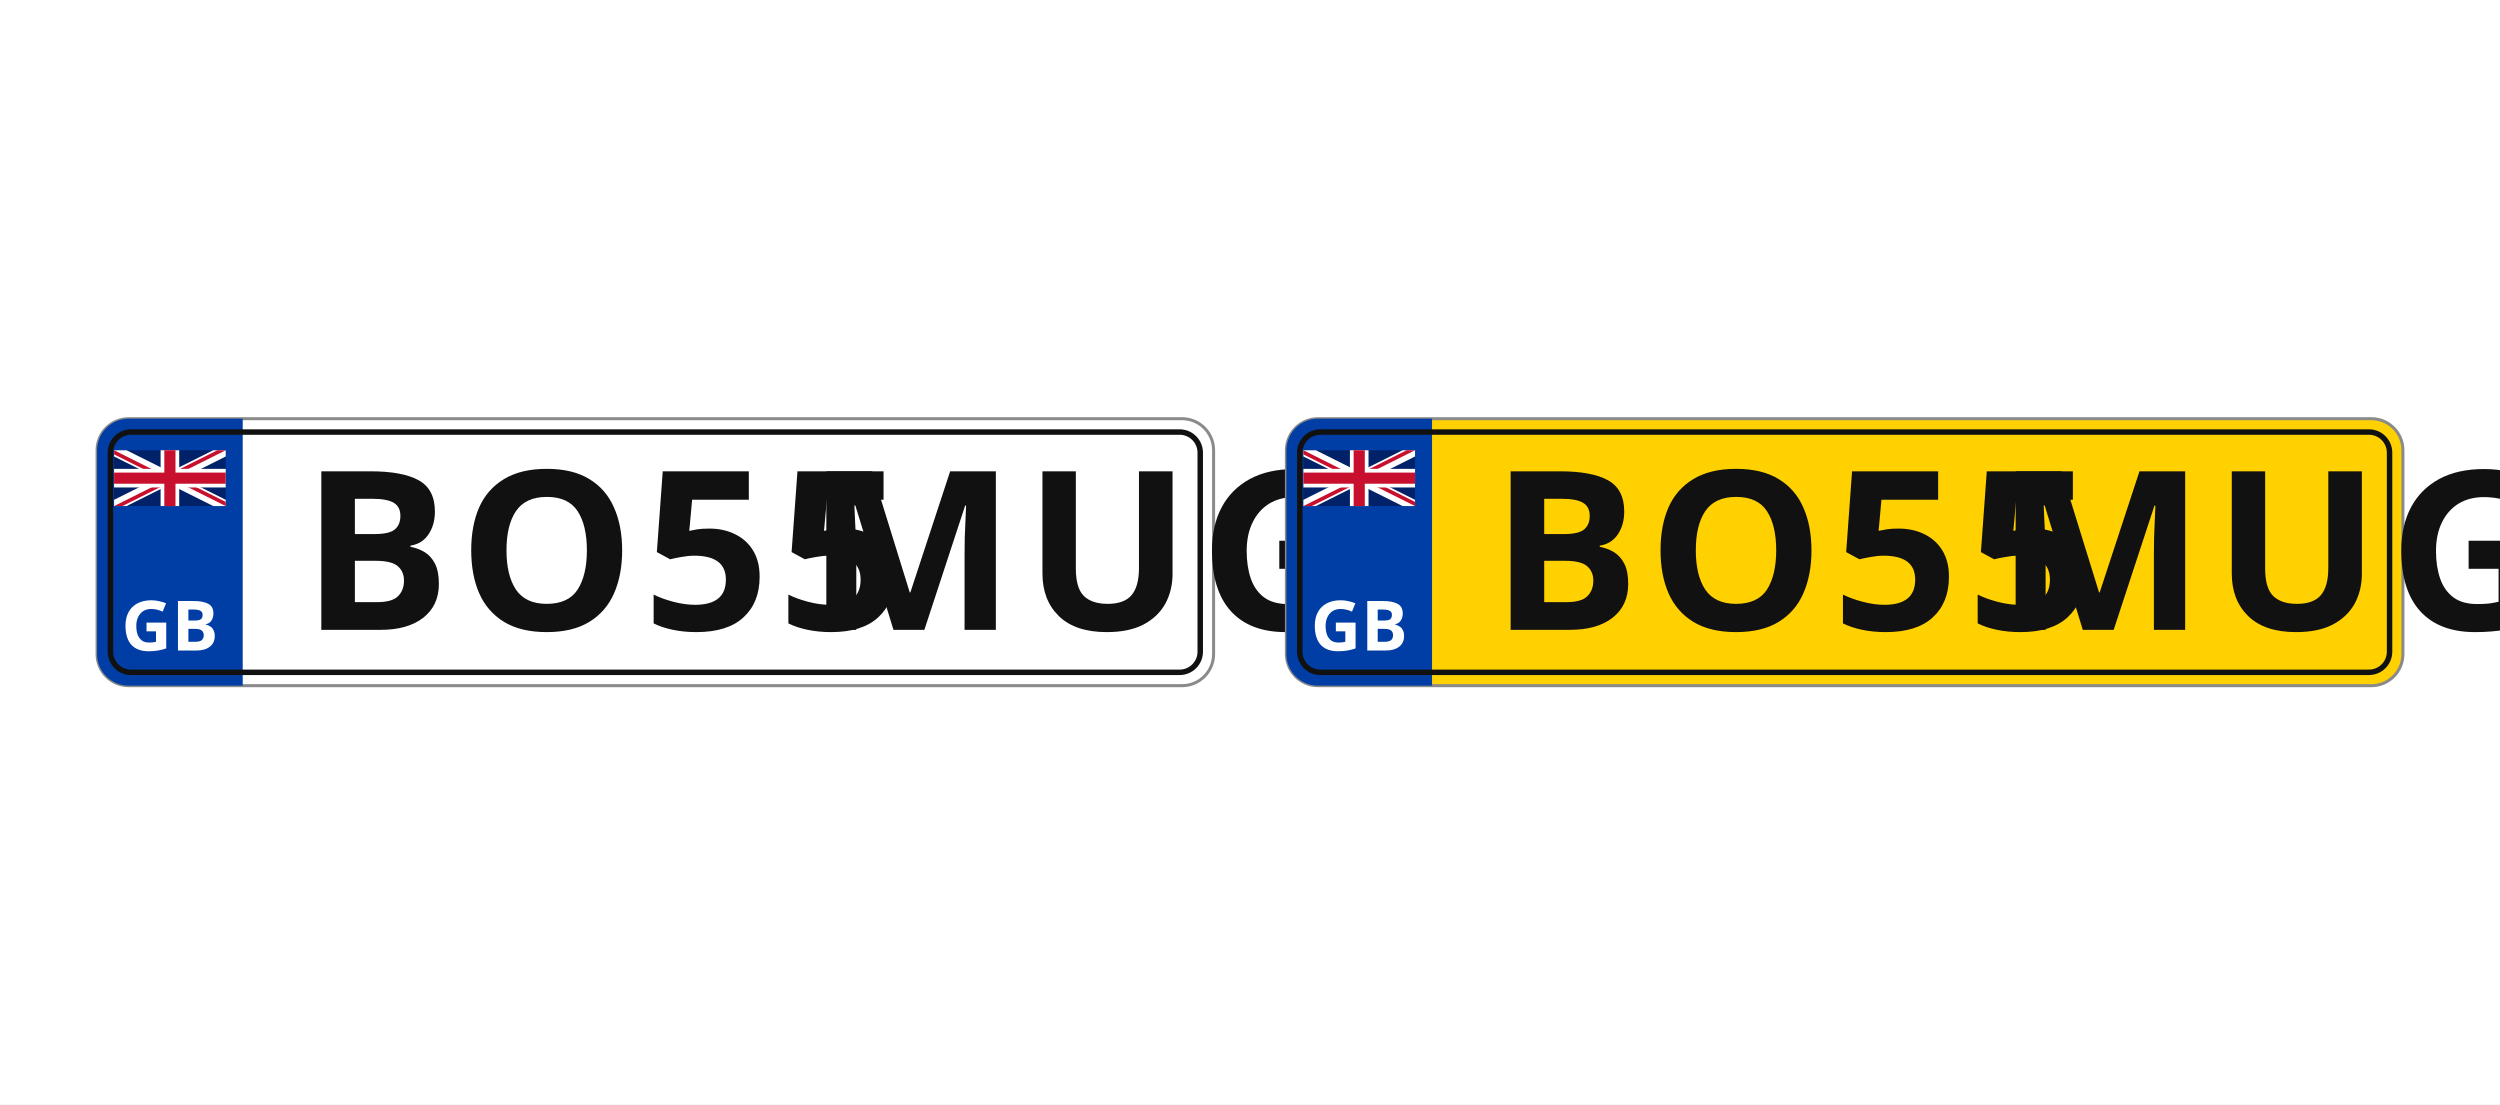
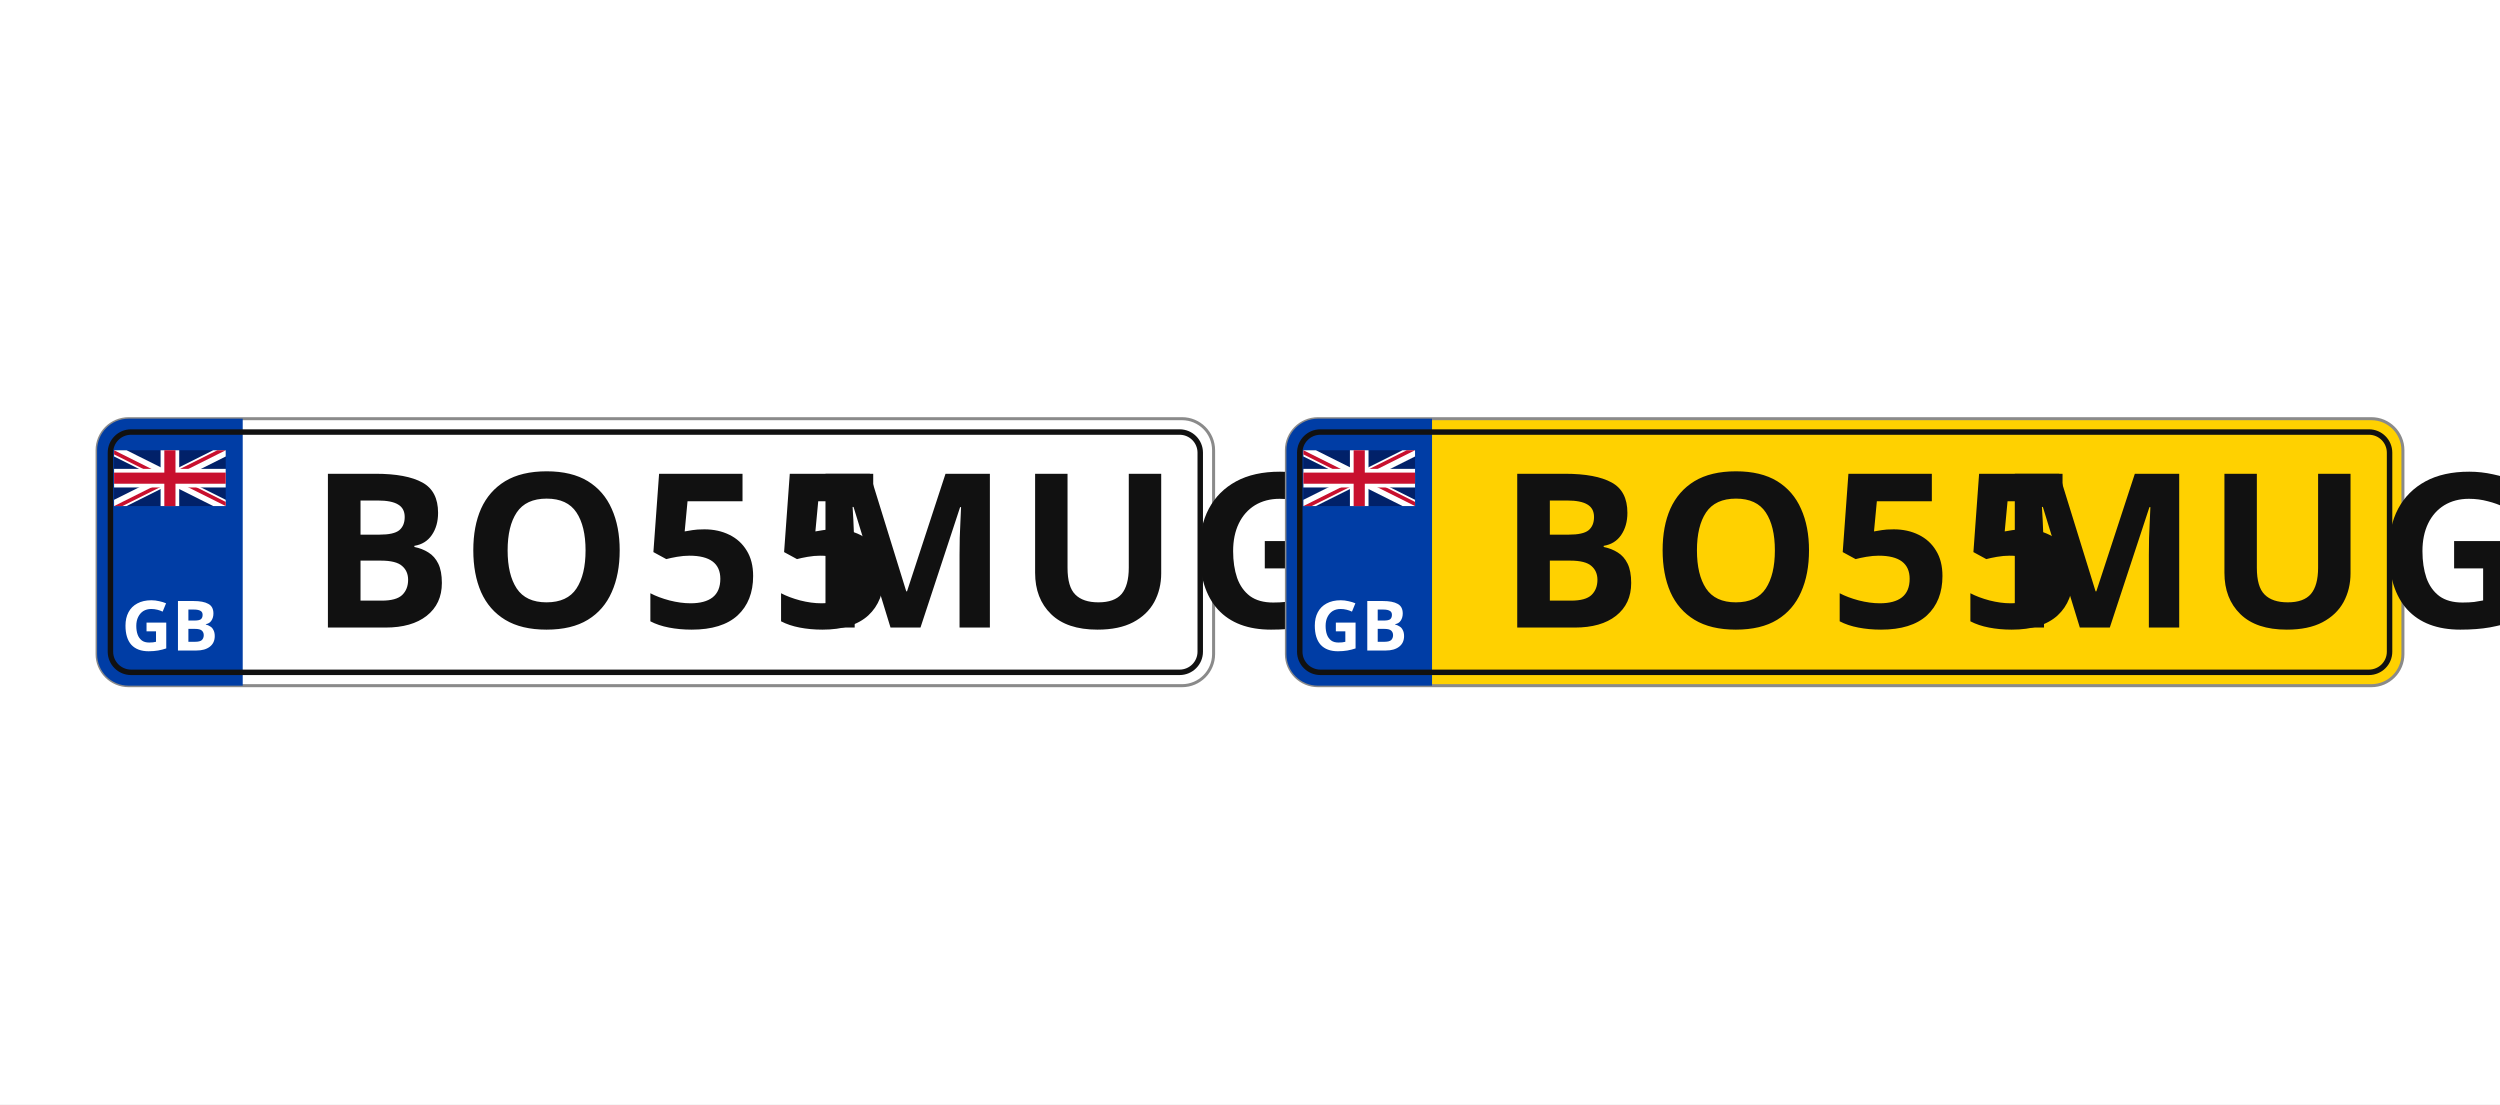
<svg xmlns="http://www.w3.org/2000/svg" width="206mm" height="91mm" viewBox="0 0 206 91">
  <g id="Background">
    <rect width="206.0" height="91.0" fill="#FFFFFF" />
  </g>
  <g id="front">
    <clipPath id="frontc">
      <rect x="8.000" y="34.500" width="92.0" height="22.0" rx="2.6" />
    </clipPath>
    <rect x="8.000" y="34.500" width="92.0" height="22.0" rx="2.6" fill="#FFFFFF" stroke="#8A8A8A" stroke-width="0.25" />
    <g clip-path="url(#frontc)">
      <rect id="frontband" x="8.000" y="34.500" width="12.0" height="22.0" fill="#003DA5" />
    </g>
    <svg x="9.400" y="37.100" width="9.200" height="4.600" viewBox="0 0 60 30">
      <clipPath id="frontfs">
        <path d="M0,0 v30 h60 v-30 z" />
      </clipPath>
      <clipPath id="frontft">
        <path d="M30,15 h30 v15 z v15 h-30 z h-30 v-15 z v-15 h30 z" />
      </clipPath>
      <g clip-path="url(#frontfs)">
        <path d="M0,0 v30 h60 v-30 z" fill="#012169" />
        <path d="M0,0 L60,30 M60,0 L0,30" stroke="#fff" stroke-width="6" />
        <path d="M0,0 L60,30 M60,0 L0,30" clip-path="url(#frontft)" stroke="#C8102E" stroke-width="4" />
        <path d="M30,0 v30 M0,15 h60" stroke="#fff" stroke-width="10" />
        <path d="M30,0 v30 M0,15 h60" stroke="#C8102E" stroke-width="6" />
      </g>
    </svg>
    <text x="14.000" y="53.600" font-family="Barlow Condensed" font-weight="700" font-size="5.714" fill="#FFFFFF" text-anchor="middle">GB</text>
-     <g id="frontreg" font-family="Barlow Condensed" font-weight="600" font-size="18.291" letter-spacing="0.640" fill="#111111">
-       <text x="24.836" y="51.902">BO55</text>
-       <text x="66.449" y="51.902">MUG</text>
+     <g id="frontreg" font-family="Barlow Condensed" font-weight="700" font-size="17.743" letter-spacing="0.621" fill="#111111">
+       <text x="25.424" y="51.710">BO55</text>
+       <text x="66.427" y="51.710">MUG</text>
    </g>
    <rect x="9.100" y="35.600" width="89.800" height="19.800" rx="1.7" fill="none" stroke="#111111" stroke-width="0.45" />
  </g>
  <g id="rear">
    <clipPath id="rearc">
      <rect x="106.000" y="34.500" width="92.0" height="22.0" rx="2.6" />
    </clipPath>
    <rect x="106.000" y="34.500" width="92.0" height="22.0" rx="2.6" fill="#FFD100" stroke="#8A8A8A" stroke-width="0.25" />
    <g clip-path="url(#rearc)">
      <rect id="rearband" x="106.000" y="34.500" width="12.0" height="22.0" fill="#003DA5" />
    </g>
    <svg x="107.400" y="37.100" width="9.200" height="4.600" viewBox="0 0 60 30">
      <clipPath id="rearfs">
        <path d="M0,0 v30 h60 v-30 z" />
      </clipPath>
      <clipPath id="rearft">
        <path d="M30,15 h30 v15 z v15 h-30 z h-30 v-15 z v-15 h30 z" />
      </clipPath>
      <g clip-path="url(#rearfs)">
        <path d="M0,0 v30 h60 v-30 z" fill="#012169" />
        <path d="M0,0 L60,30 M60,0 L0,30" stroke="#fff" stroke-width="6" />
        <path d="M0,0 L60,30 M60,0 L0,30" clip-path="url(#rearft)" stroke="#C8102E" stroke-width="4" />
        <path d="M30,0 v30 M0,15 h60" stroke="#fff" stroke-width="10" />
        <path d="M30,0 v30 M0,15 h60" stroke="#C8102E" stroke-width="6" />
      </g>
    </svg>
    <text x="112.000" y="53.600" font-family="Barlow Condensed" font-weight="700" font-size="5.714" fill="#FFFFFF" text-anchor="middle">GB</text>
-     <g id="rearreg" font-family="Barlow Condensed" font-weight="600" font-size="18.291" letter-spacing="0.640" fill="#111111">
-       <text x="122.836" y="51.902">BO55</text>
-       <text x="164.449" y="51.902">MUG</text>
+     <g id="rearreg" font-family="Barlow Condensed" font-weight="700" font-size="17.743" letter-spacing="0.621" fill="#111111">
+       <text x="123.424" y="51.710">BO55</text>
+       <text x="164.427" y="51.710">MUG</text>
    </g>
    <rect x="107.100" y="35.600" width="89.800" height="19.800" rx="1.7" fill="none" stroke="#111111" stroke-width="0.45" />
  </g>
  <g id="Guides" style="display:none" fill="none" stroke-width="0.2">
    <rect x="3.0" y="3.0" width="200.0" height="85.0" stroke="#00AEEF" stroke-dasharray="2,1" />
    <rect x="6.0" y="6.0" width="194.0" height="79.0" stroke="#EC008C" stroke-dasharray="1,1" />
  </g>
</svg>
